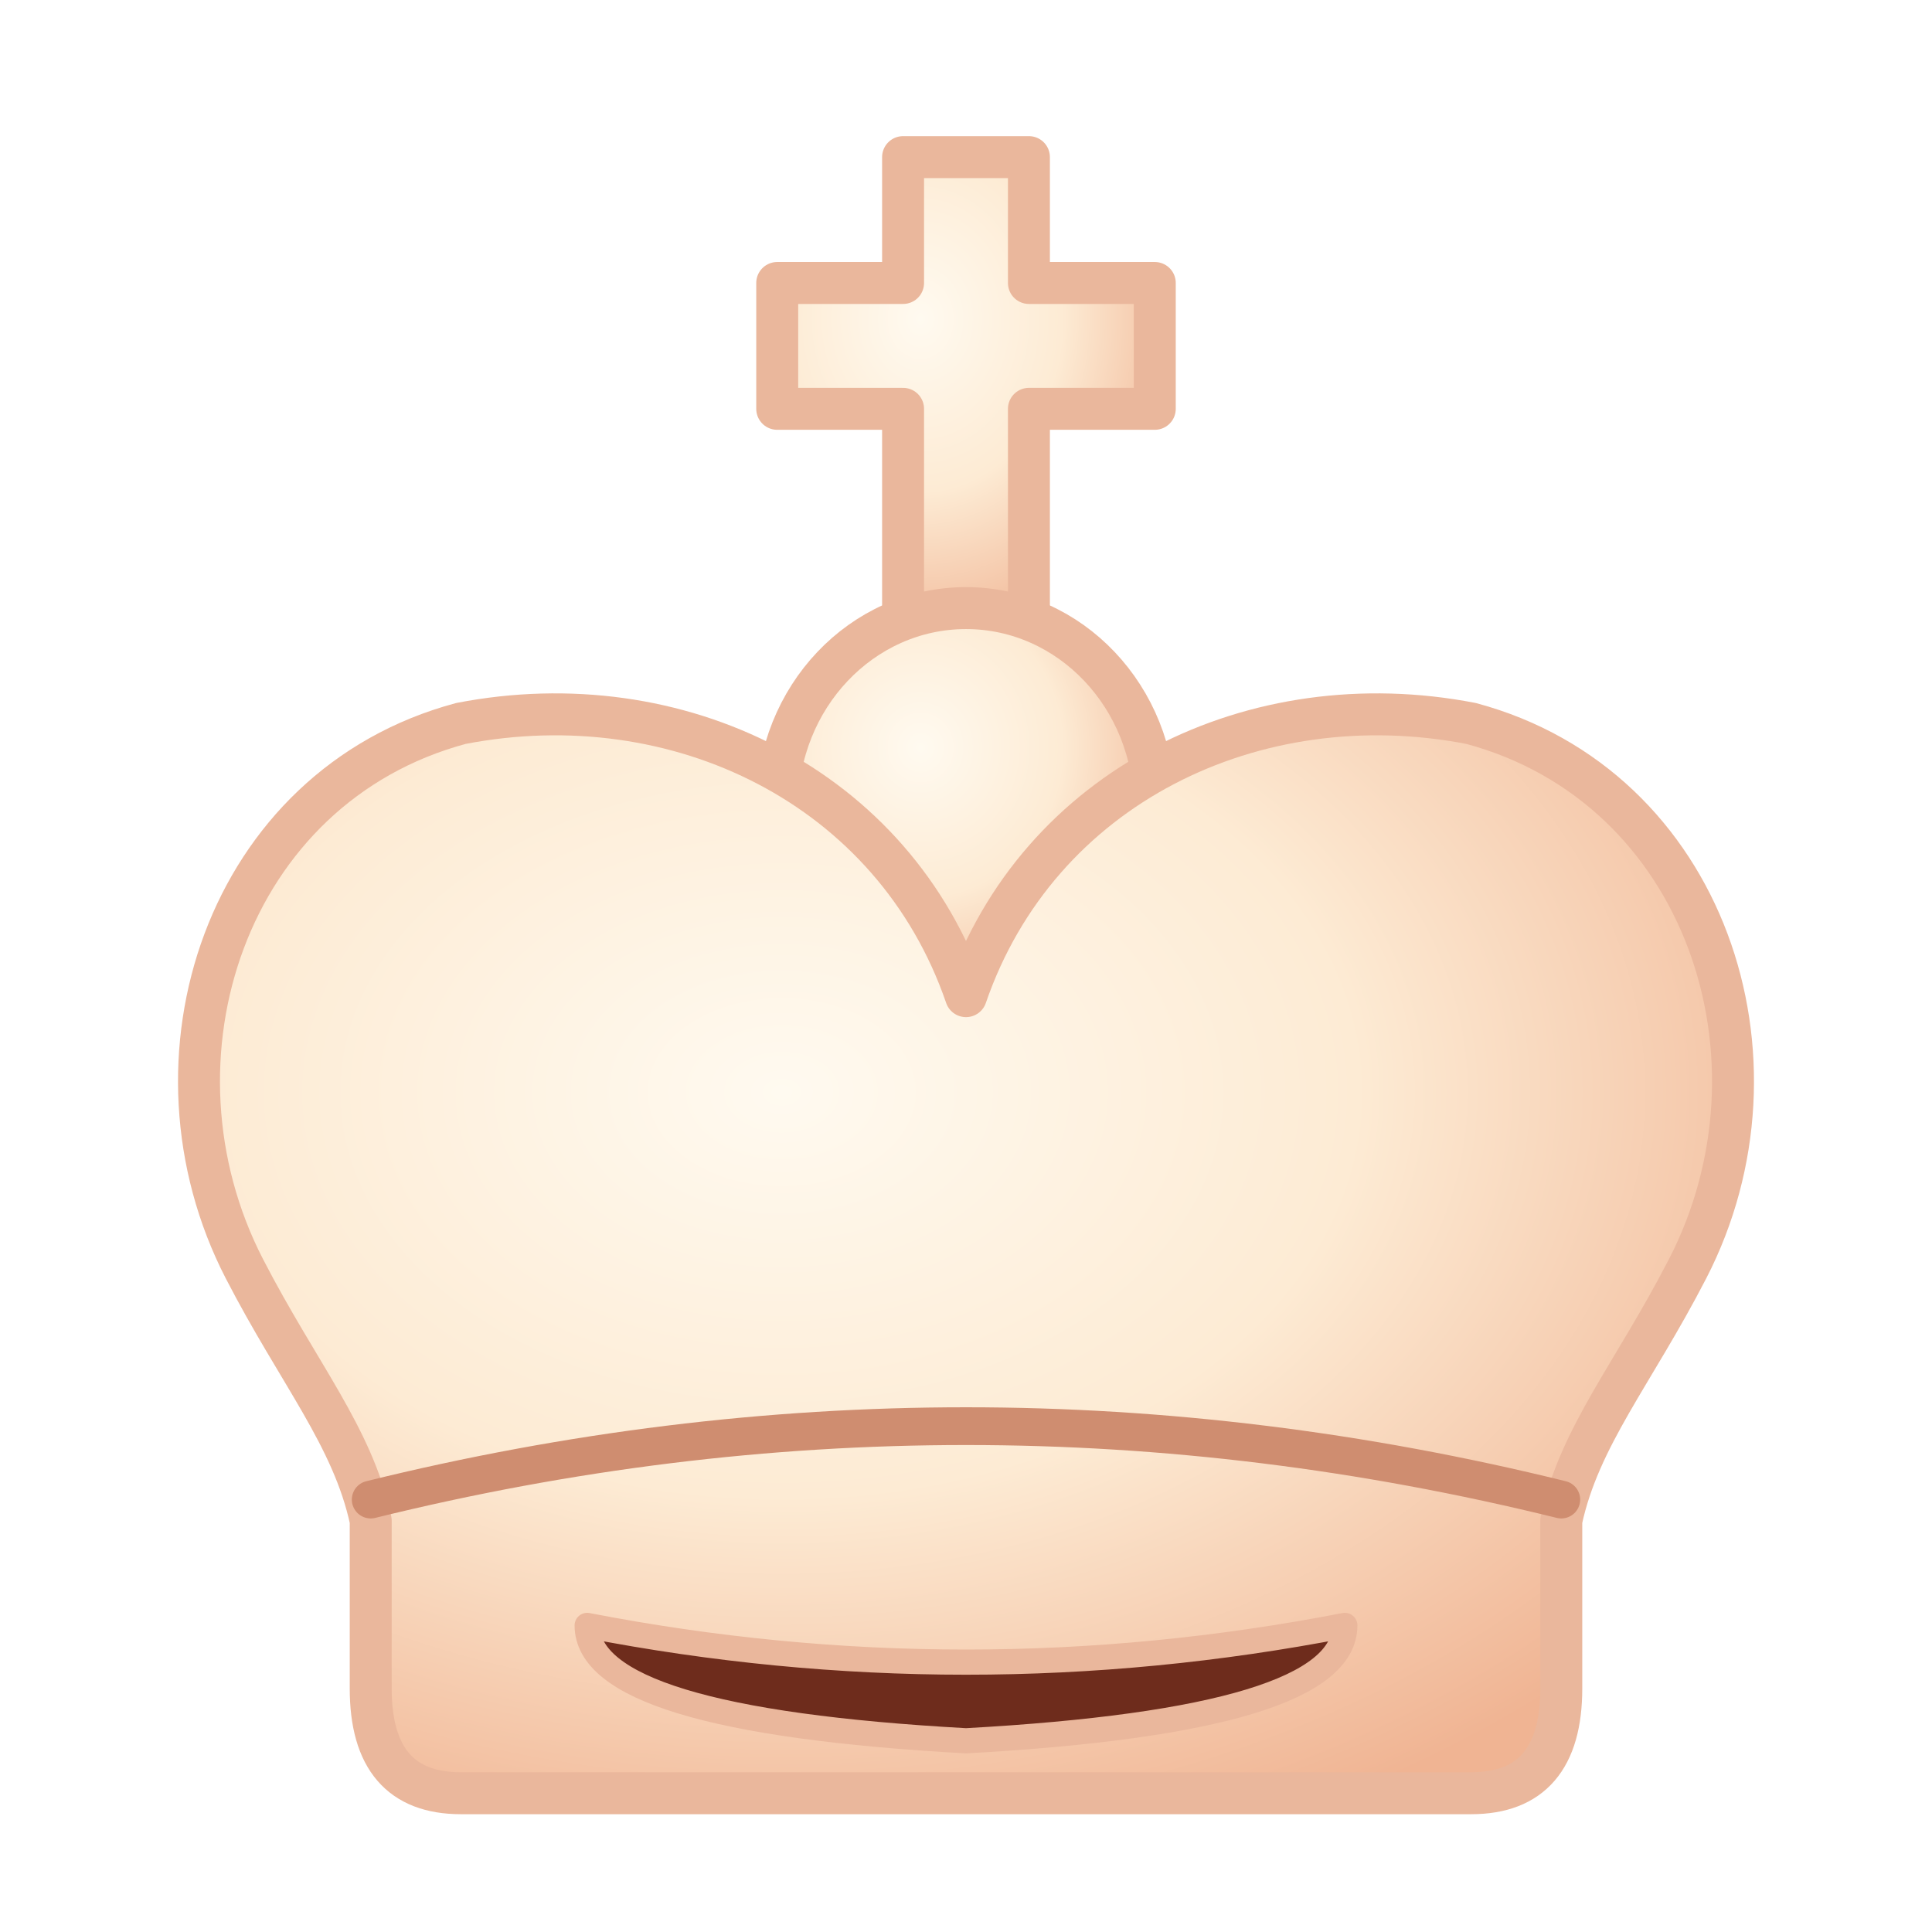
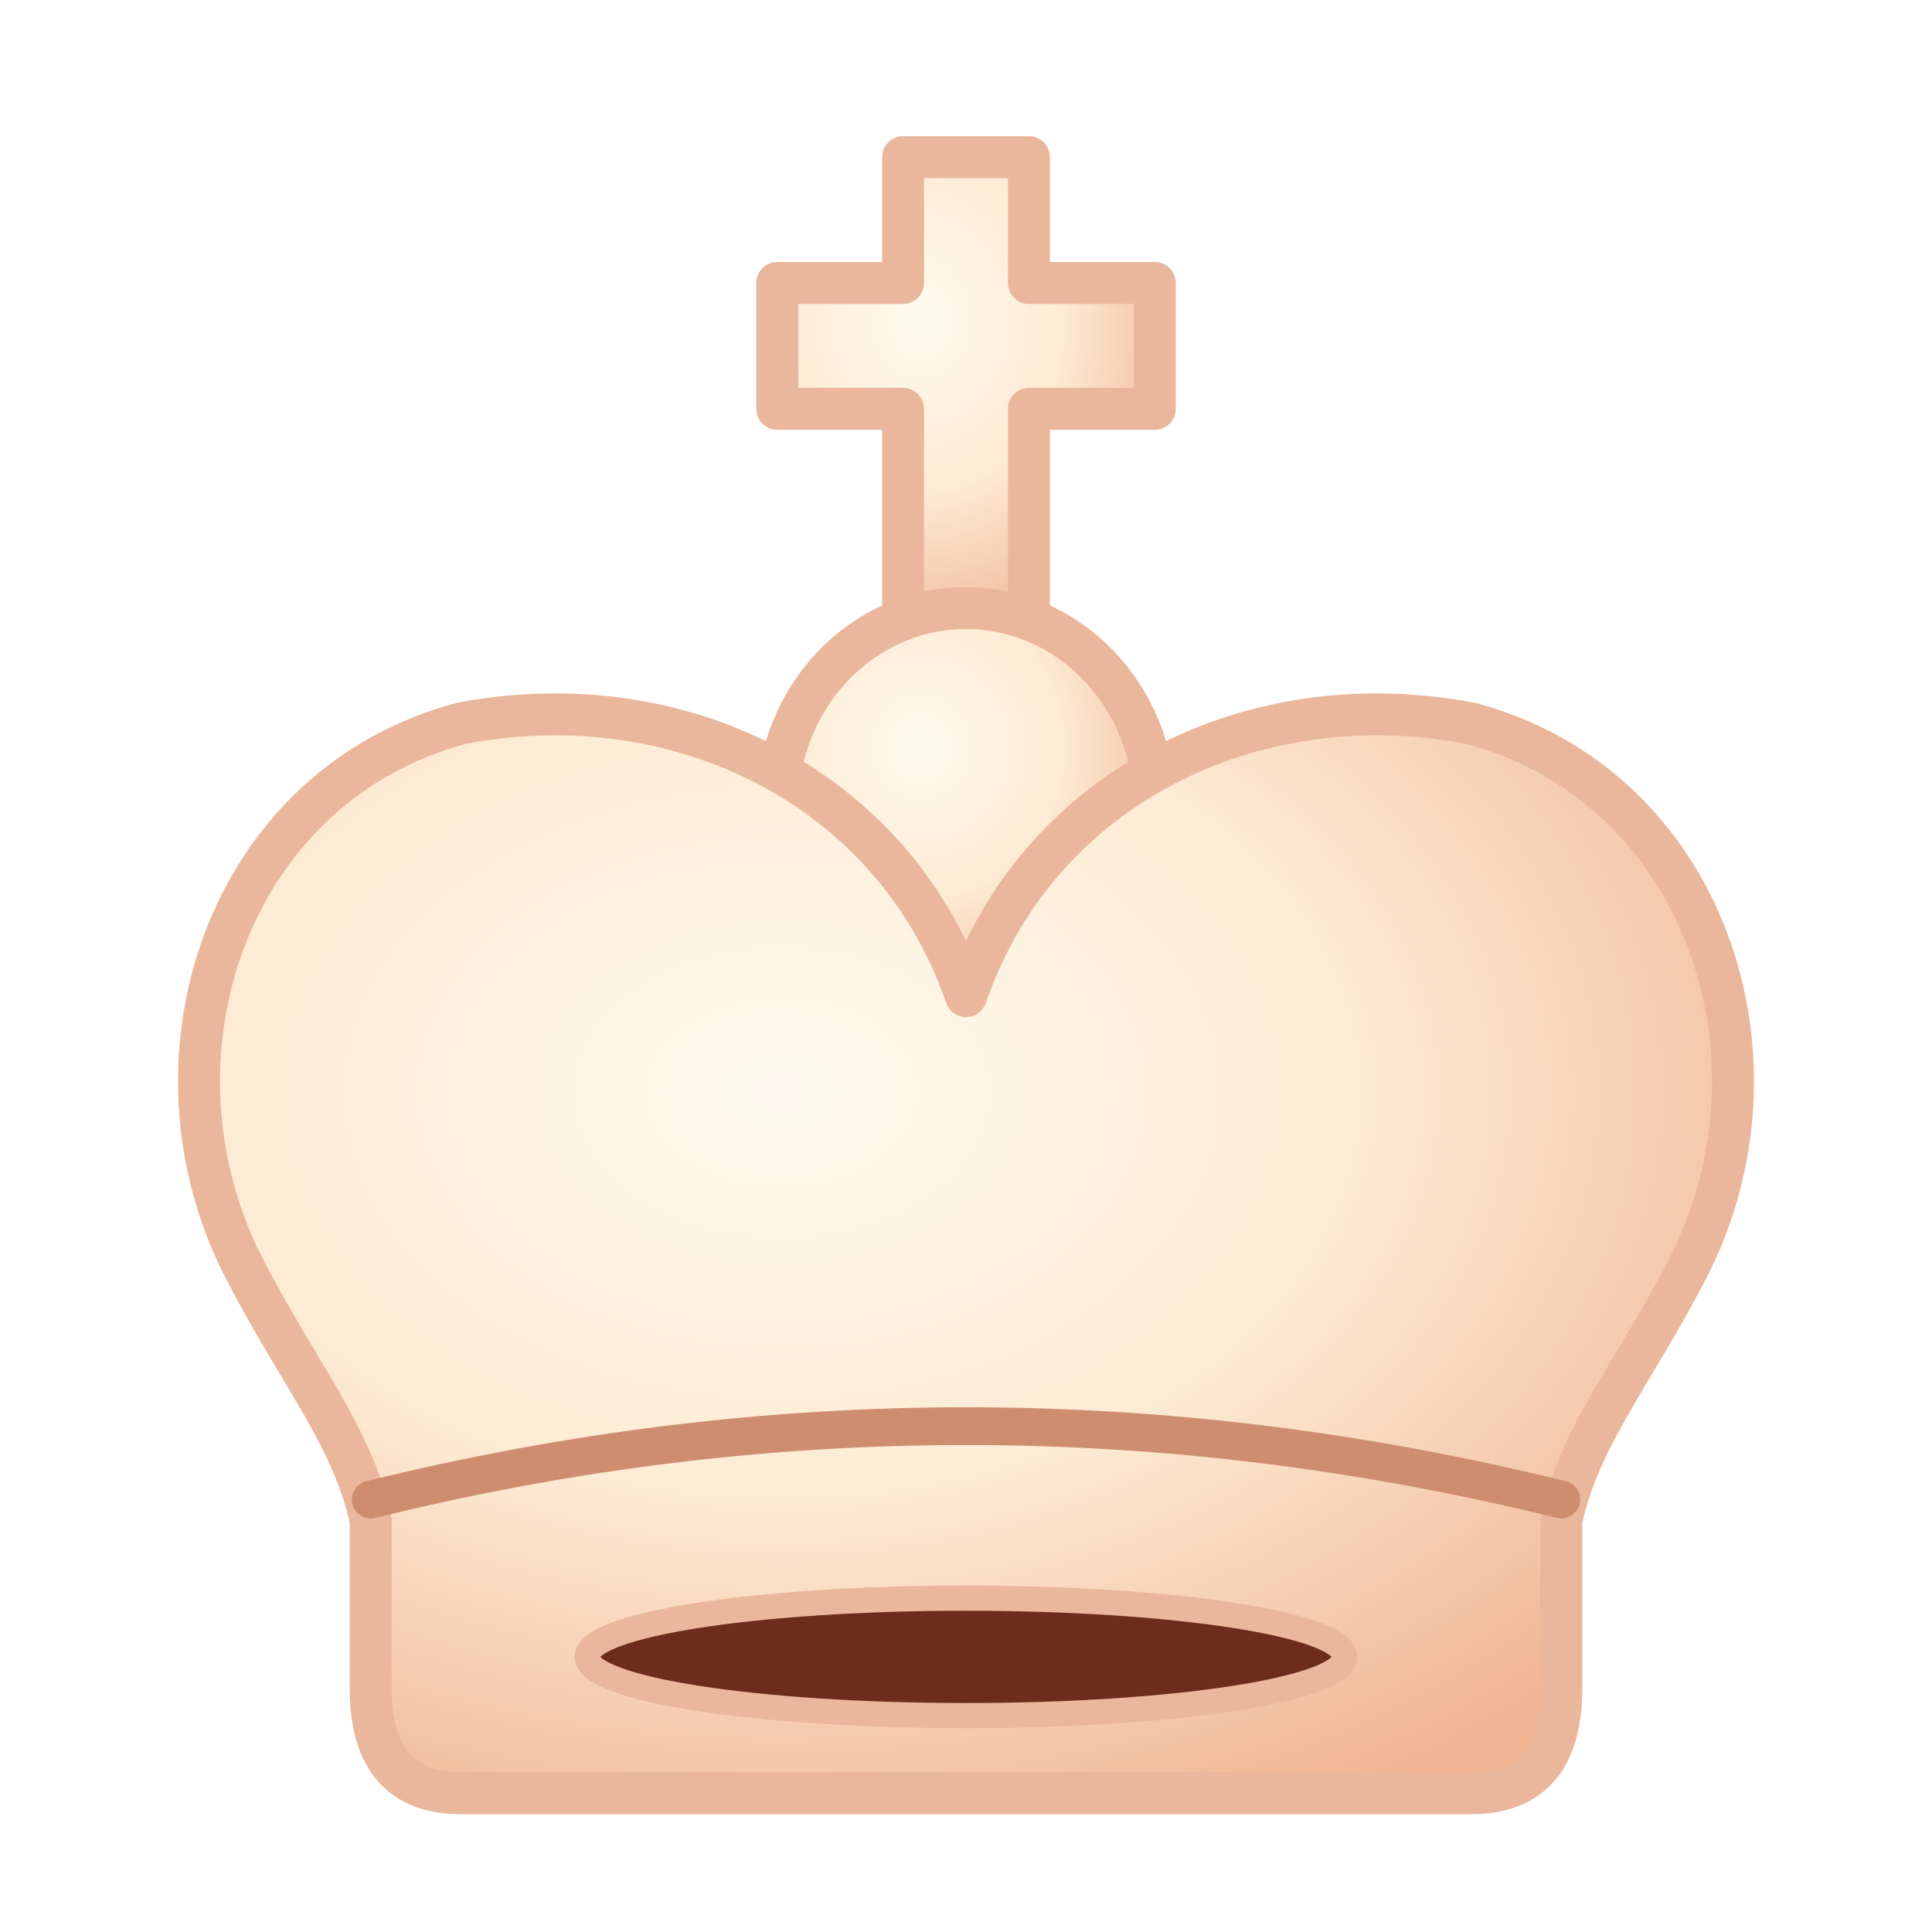
<svg xmlns="http://www.w3.org/2000/svg" viewBox="0 0 100 100" width="512" height="512">
  <defs>
    <radialGradient id="f" cx="0.38" cy="0.35" r="0.75">
      <stop offset="0" stop-color="#fffaf0" />
      <stop offset="0.5" stop-color="#fdebd4" />
      <stop offset="1" stop-color="#f0b493" />
    </radialGradient>
  </defs>
  <g transform="translate(50,94.5) scale(1.0857) translate(-50.00,-85.55) translate(0,0)">
    <path d="M47,6 L53,6 L53,12 L59,12 L59,18 L53,18 L53,28 L47,28 L47,18 L41,18 L41,12 L47,12 Z" fill="url(#f)" stroke="#eab79c" stroke-width="2.0" stroke-linejoin="round" />
    <path d="M41,37 A9,9.5 0 1 0 59,37 A9,9.5 0 1 0 41,37 Z" fill="url(#f)" stroke="#eab79c" stroke-width="2.0" stroke-linejoin="round" />
    <path d="M50.00,46 C46.56,36 36.24,31 25.92,33 C14.74,36 10.44,49 15.60,59 C18.18,64 20.76,67 21.62,71 L21.62,79 Q21.62,84 25.92,84 L74.08,84 Q78.38,84 78.38,79 L78.38,71 C79.24,67 81.82,64 84.40,59 C89.56,49 85.26,36 74.08,33 C63.76,31 53.44,36 50.00,46 Z" fill="url(#f)" stroke="#eab79c" stroke-width="2.0" stroke-linejoin="round" />
    <path d="M21.62,70 Q50.00,63 78.38,70" fill="none" stroke="#cf8d70" stroke-width="1.8" stroke-linecap="round" />
-     <path d="M31.94,76 Q50.00,79.5 68.06,76 Q68.06,80.5 50.00,81.5 Q31.94,80.5 31.94,76 Z" fill="#6e2c1c" stroke="#eab79c" stroke-width="1.2" stroke-linejoin="round" />
+     <path d="M31.94,77.5 A18.06,2.8 0 1 0 68.06,77.5 A18.06,2.8 0 1 0 31.94,77.5 Z" fill="#6e2c1c" stroke="#eab79c" stroke-width="1.2" stroke-linejoin="round" />
  </g>
</svg>
